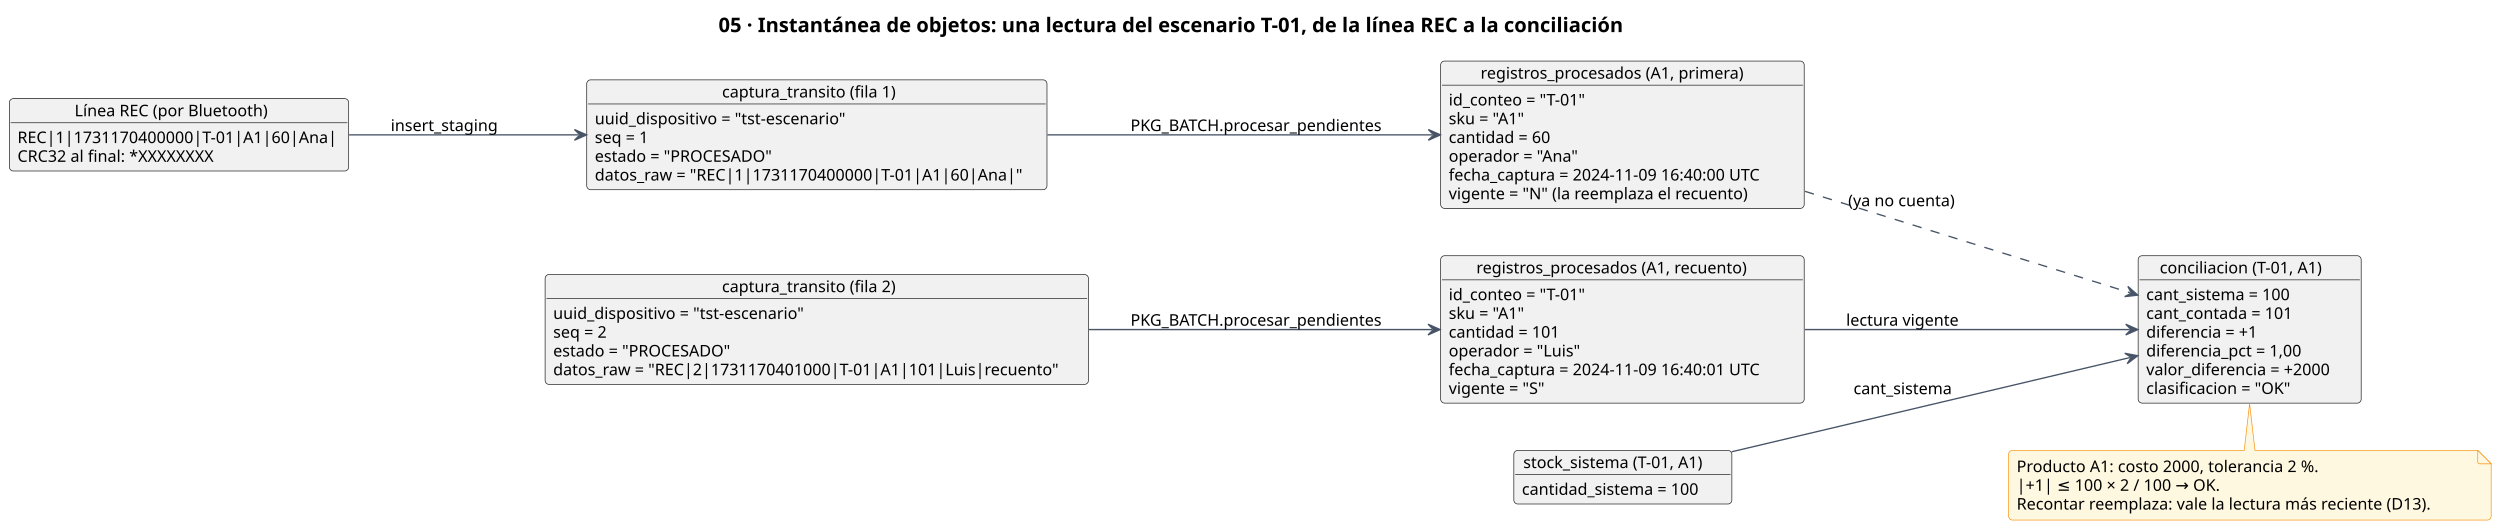
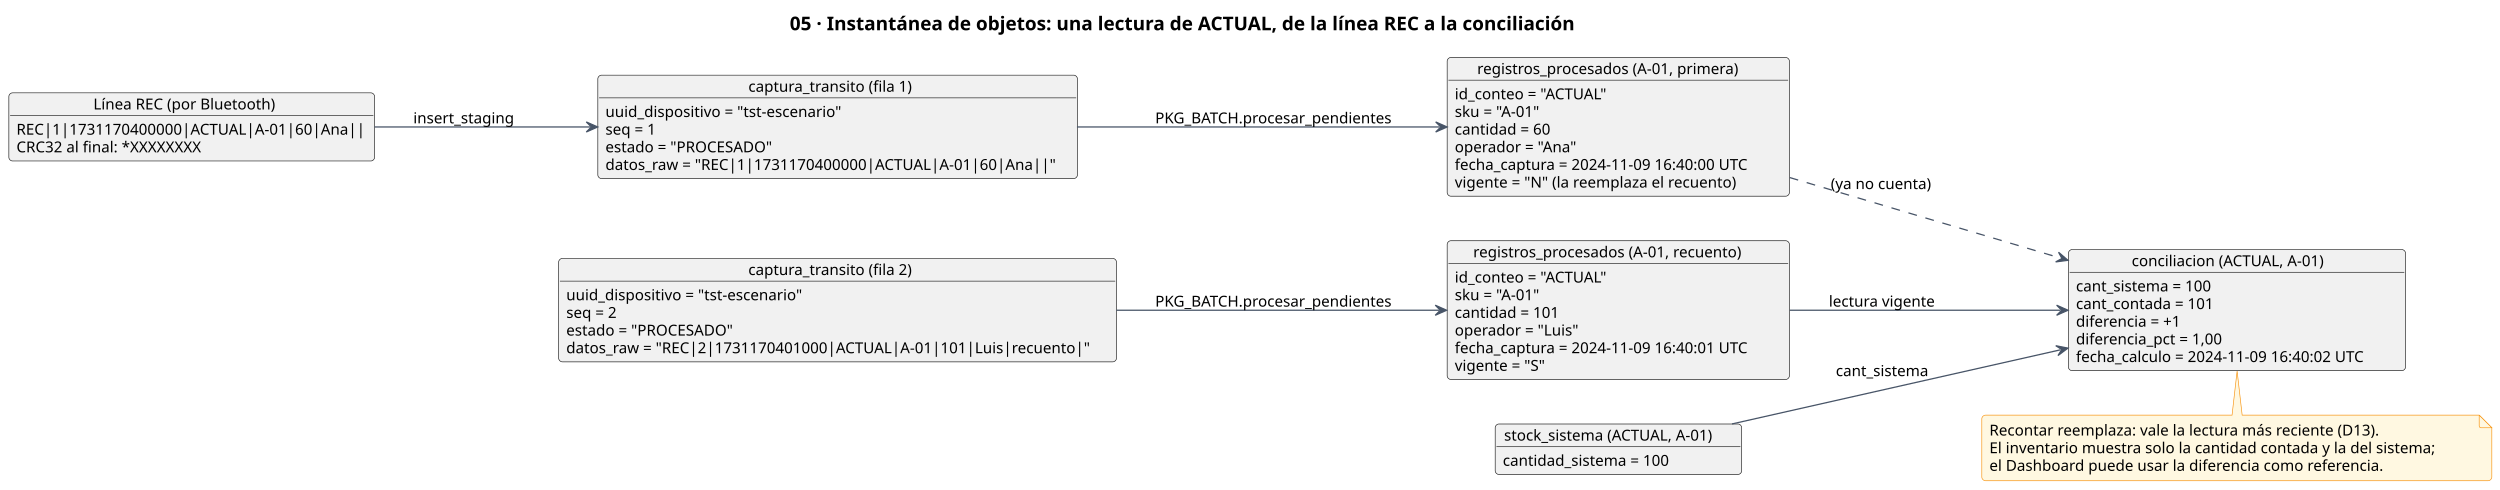
- <svg xmlns="http://www.w3.org/2000/svg" contentStyleType="text/css" height="394px" preserveAspectRatio="none" style="width:1862px;height:394px;background:#FFFFFF;" version="1.1" viewBox="0 0 1862 394" width="1862px" zoomAndPan="magnify">
+ <svg xmlns="http://www.w3.org/2000/svg" contentStyleType="text/css" height="387px" preserveAspectRatio="none" style="width:1978px;height:387px;background:#FFFFFF;" version="1.1" viewBox="0 0 1978 387" width="1978px" zoomAndPan="magnify">
  <defs />
  <g>
-     <text fill="#000000" font-family="sans-serif" font-size="15" font-weight="bold" lengthAdjust="spacing" textLength="778.125" x="535.15" y="23.923">05 · Instantánea de objetos: una lectura del escenario T-01, de la línea REC a la conciliación</text>
+     <text fill="#000000" font-family="sans-serif" font-size="15" font-weight="bold" lengthAdjust="spacing" textLength="714.814" x="624.857" y="23.923">05 · Instantánea de objetos: una lectura de ACTUAL, de la línea REC a la conciliación</text>
    <g id="elem_linea">
-       <rect fill="#F1F1F1" height="53.906" rx="3" ry="3" style="stroke:#181818;stroke-width:0.5;" width="252.697" x="7" y="73.461" />
-       <text fill="#000000" font-family="sans-serif" font-size="12" lengthAdjust="spacing" textLength="155.613" x="55.542" y="86.6">Línea REC (por Bluetooth)</text>
-       <line style="stroke:#181818;stroke-width:0.5;" x1="8" x2="258.697" y1="91.43" y2="91.43" />
-       <text fill="#000000" font-family="sans-serif" font-size="12" lengthAdjust="spacing" textLength="240.697" x="13" y="106.568">REC|1|1731170400000|T-01|A1|60|Ana|</text>
+       <rect fill="#F1F1F1" height="53.906" rx="3" ry="3" style="stroke:#181818;stroke-width:0.5;" width="289.371" x="7" y="73.461" />
+       <text fill="#000000" font-family="sans-serif" font-size="12" lengthAdjust="spacing" textLength="155.613" x="73.879" y="86.6">Línea REC (por Bluetooth)</text>
+       <line style="stroke:#181818;stroke-width:0.5;" x1="8" x2="295.371" y1="91.43" y2="91.43" />
+       <text fill="#000000" font-family="sans-serif" font-size="12" lengthAdjust="spacing" textLength="277.371" x="13" y="106.568">REC|1|1731170400000|ACTUAL|A-01|60|Ana||</text>
      <text fill="#000000" font-family="sans-serif" font-size="12" lengthAdjust="spacing" textLength="164.156" x="13" y="120.537">CRC32 al final: *XXXXXXXX</text>
    </g>
    <g id="elem_t1">
-       <rect fill="#F1F1F1" height="81.844" rx="3" ry="3" style="stroke:#181818;stroke-width:0.5;" width="342.791" x="437" y="59.461" />
-       <text fill="#000000" font-family="sans-serif" font-size="12" lengthAdjust="spacing" textLength="141.269" x="537.761" y="72.6">captura_transito (fila 1)</text>
-       <line style="stroke:#181818;stroke-width:0.5;" x1="438" x2="778.791" y1="77.43" y2="77.43" />
-       <text fill="#000000" font-family="sans-serif" font-size="12" lengthAdjust="spacing" textLength="203.291" x="443" y="92.568">uuid_dispositivo = "tst-escenario"</text>
-       <text fill="#000000" font-family="sans-serif" font-size="12" lengthAdjust="spacing" textLength="46.57" x="443" y="106.537">seq = 1</text>
-       <text fill="#000000" font-family="sans-serif" font-size="12" lengthAdjust="spacing" textLength="144.867" x="443" y="120.506">estado = "PROCESADO"</text>
-       <text fill="#000000" font-family="sans-serif" font-size="12" lengthAdjust="spacing" textLength="330.791" x="443" y="134.475">datos_raw = "REC|1|1731170400000|T-01|A1|60|Ana|"</text>
+       <rect fill="#F1F1F1" height="81.844" rx="3" ry="3" style="stroke:#181818;stroke-width:0.5;" width="379.465" x="473" y="59.461" />
+       <text fill="#000000" font-family="sans-serif" font-size="12" lengthAdjust="spacing" textLength="141.269" x="592.098" y="72.6">captura_transito (fila 1)</text>
+       <line style="stroke:#181818;stroke-width:0.5;" x1="474" x2="851.465" y1="77.43" y2="77.43" />
+       <text fill="#000000" font-family="sans-serif" font-size="12" lengthAdjust="spacing" textLength="203.291" x="479" y="92.568">uuid_dispositivo = "tst-escenario"</text>
+       <text fill="#000000" font-family="sans-serif" font-size="12" lengthAdjust="spacing" textLength="46.57" x="479" y="106.537">seq = 1</text>
+       <text fill="#000000" font-family="sans-serif" font-size="12" lengthAdjust="spacing" textLength="144.867" x="479" y="120.506">estado = "PROCESADO"</text>
+       <text fill="#000000" font-family="sans-serif" font-size="12" lengthAdjust="spacing" textLength="367.465" x="479" y="134.475">datos_raw = "REC|1|1731170400000|ACTUAL|A-01|60|Ana||"</text>
    </g>
    <g id="elem_t2">
-       <rect fill="#F1F1F1" height="81.844" rx="3" ry="3" style="stroke:#181818;stroke-width:0.5;" width="404.69" x="406" y="204.461" />
-       <text fill="#000000" font-family="sans-serif" font-size="12" lengthAdjust="spacing" textLength="141.269" x="537.71" y="217.6">captura_transito (fila 2)</text>
-       <line style="stroke:#181818;stroke-width:0.5;" x1="407" x2="809.689" y1="222.43" y2="222.43" />
-       <text fill="#000000" font-family="sans-serif" font-size="12" lengthAdjust="spacing" textLength="203.291" x="412" y="237.568">uuid_dispositivo = "tst-escenario"</text>
-       <text fill="#000000" font-family="sans-serif" font-size="12" lengthAdjust="spacing" textLength="46.57" x="412" y="251.537">seq = 2</text>
-       <text fill="#000000" font-family="sans-serif" font-size="12" lengthAdjust="spacing" textLength="144.867" x="412" y="265.506">estado = "PROCESADO"</text>
-       <text fill="#000000" font-family="sans-serif" font-size="12" lengthAdjust="spacing" textLength="392.69" x="412" y="279.475">datos_raw = "REC|2|1731170401000|T-01|A1|101|Luis|recuento"</text>
+       <rect fill="#F1F1F1" height="81.844" rx="3" ry="3" style="stroke:#181818;stroke-width:0.5;" width="441.363" x="442" y="204.461" />
+       <text fill="#000000" font-family="sans-serif" font-size="12" lengthAdjust="spacing" textLength="141.269" x="592.047" y="217.6">captura_transito (fila 2)</text>
+       <line style="stroke:#181818;stroke-width:0.5;" x1="443" x2="882.363" y1="222.43" y2="222.43" />
+       <text fill="#000000" font-family="sans-serif" font-size="12" lengthAdjust="spacing" textLength="203.291" x="448" y="237.568">uuid_dispositivo = "tst-escenario"</text>
+       <text fill="#000000" font-family="sans-serif" font-size="12" lengthAdjust="spacing" textLength="46.57" x="448" y="251.537">seq = 2</text>
+       <text fill="#000000" font-family="sans-serif" font-size="12" lengthAdjust="spacing" textLength="144.867" x="448" y="265.506">estado = "PROCESADO"</text>
+       <text fill="#000000" font-family="sans-serif" font-size="12" lengthAdjust="spacing" textLength="429.363" x="448" y="279.475">datos_raw = "REC|2|1731170401000|ACTUAL|A-01|101|Luis|recuento|"</text>
    </g>
    <g id="elem_r1">
-       <rect fill="#F1F1F1" height="109.781" rx="3" ry="3" style="stroke:#181818;stroke-width:0.5;" width="270.768" x="1073" y="45.461" />
-       <text fill="#000000" font-family="sans-serif" font-size="12" lengthAdjust="spacing" textLength="211.336" x="1102.716" y="58.6">registros_procesados (A1, primera)</text>
-       <line style="stroke:#181818;stroke-width:0.5;" x1="1074" x2="1342.768" y1="63.43" y2="63.43" />
-       <text fill="#000000" font-family="sans-serif" font-size="12" lengthAdjust="spacing" textLength="113.578" x="1079" y="78.568">id_conteo = "T-01"</text>
-       <text fill="#000000" font-family="sans-serif" font-size="12" lengthAdjust="spacing" textLength="65.373" x="1079" y="92.537">sku = "A1"</text>
-       <text fill="#000000" font-family="sans-serif" font-size="12" lengthAdjust="spacing" textLength="85.137" x="1079" y="106.506">cantidad = 60</text>
-       <text fill="#000000" font-family="sans-serif" font-size="12" lengthAdjust="spacing" textLength="106.412" x="1079" y="120.475">operador = "Ana"</text>
-       <text fill="#000000" font-family="sans-serif" font-size="12" lengthAdjust="spacing" textLength="258.768" x="1079" y="134.443">fecha_captura = 2024-11-09 16:40:00 UTC</text>
-       <text fill="#000000" font-family="sans-serif" font-size="12" lengthAdjust="spacing" textLength="245.754" x="1079" y="148.412">vigente = "N" (la reemplaza el recuento)</text>
+       <rect fill="#F1F1F1" height="109.781" rx="3" ry="3" style="stroke:#181818;stroke-width:0.5;" width="270.768" x="1145" y="45.461" />
+       <text fill="#000000" font-family="sans-serif" font-size="12" lengthAdjust="spacing" textLength="223.301" x="1168.733" y="58.6">registros_procesados (A-01, primera)</text>
+       <line style="stroke:#181818;stroke-width:0.5;" x1="1146" x2="1414.768" y1="63.43" y2="63.43" />
+       <text fill="#000000" font-family="sans-serif" font-size="12" lengthAdjust="spacing" textLength="134.244" x="1151" y="78.568">id_conteo = "ACTUAL"</text>
+       <text fill="#000000" font-family="sans-serif" font-size="12" lengthAdjust="spacing" textLength="77.338" x="1151" y="92.537">sku = "A-01"</text>
+       <text fill="#000000" font-family="sans-serif" font-size="12" lengthAdjust="spacing" textLength="85.137" x="1151" y="106.506">cantidad = 60</text>
+       <text fill="#000000" font-family="sans-serif" font-size="12" lengthAdjust="spacing" textLength="106.412" x="1151" y="120.475">operador = "Ana"</text>
+       <text fill="#000000" font-family="sans-serif" font-size="12" lengthAdjust="spacing" textLength="258.768" x="1151" y="134.443">fecha_captura = 2024-11-09 16:40:00 UTC</text>
+       <text fill="#000000" font-family="sans-serif" font-size="12" lengthAdjust="spacing" textLength="245.754" x="1151" y="148.412">vigente = "N" (la reemplaza el recuento)</text>
    </g>
    <g id="elem_r2">
-       <rect fill="#F1F1F1" height="109.781" rx="3" ry="3" style="stroke:#181818;stroke-width:0.5;" width="270.768" x="1073" y="190.461" />
-       <text fill="#000000" font-family="sans-serif" font-size="12" lengthAdjust="spacing" textLength="217.647" x="1099.561" y="203.6">registros_procesados (A1, recuento)</text>
-       <line style="stroke:#181818;stroke-width:0.5;" x1="1074" x2="1342.768" y1="208.43" y2="208.43" />
-       <text fill="#000000" font-family="sans-serif" font-size="12" lengthAdjust="spacing" textLength="113.578" x="1079" y="223.568">id_conteo = "T-01"</text>
-       <text fill="#000000" font-family="sans-serif" font-size="12" lengthAdjust="spacing" textLength="65.373" x="1079" y="237.537">sku = "A1"</text>
-       <text fill="#000000" font-family="sans-serif" font-size="12" lengthAdjust="spacing" textLength="92.772" x="1079" y="251.506">cantidad = 101</text>
-       <text fill="#000000" font-family="sans-serif" font-size="12" lengthAdjust="spacing" textLength="107.121" x="1079" y="265.475">operador = "Luis"</text>
-       <text fill="#000000" font-family="sans-serif" font-size="12" lengthAdjust="spacing" textLength="258.768" x="1079" y="279.443">fecha_captura = 2024-11-09 16:40:01 UTC</text>
-       <text fill="#000000" font-family="sans-serif" font-size="12" lengthAdjust="spacing" textLength="81.469" x="1079" y="293.412">vigente = "S"</text>
+       <rect fill="#F1F1F1" height="109.781" rx="3" ry="3" style="stroke:#181818;stroke-width:0.5;" width="270.768" x="1145" y="190.461" />
+       <text fill="#000000" font-family="sans-serif" font-size="12" lengthAdjust="spacing" textLength="229.611" x="1165.578" y="203.6">registros_procesados (A-01, recuento)</text>
+       <line style="stroke:#181818;stroke-width:0.5;" x1="1146" x2="1414.768" y1="208.43" y2="208.43" />
+       <text fill="#000000" font-family="sans-serif" font-size="12" lengthAdjust="spacing" textLength="134.244" x="1151" y="223.568">id_conteo = "ACTUAL"</text>
+       <text fill="#000000" font-family="sans-serif" font-size="12" lengthAdjust="spacing" textLength="77.338" x="1151" y="237.537">sku = "A-01"</text>
+       <text fill="#000000" font-family="sans-serif" font-size="12" lengthAdjust="spacing" textLength="92.772" x="1151" y="251.506">cantidad = 101</text>
+       <text fill="#000000" font-family="sans-serif" font-size="12" lengthAdjust="spacing" textLength="107.121" x="1151" y="265.475">operador = "Luis"</text>
+       <text fill="#000000" font-family="sans-serif" font-size="12" lengthAdjust="spacing" textLength="258.768" x="1151" y="279.443">fecha_captura = 2024-11-09 16:40:01 UTC</text>
+       <text fill="#000000" font-family="sans-serif" font-size="12" lengthAdjust="spacing" textLength="81.469" x="1151" y="293.412">vigente = "S"</text>
    </g>
    <g id="elem_st">
-       <rect fill="#F1F1F1" height="39.938" rx="3" ry="3" style="stroke:#181818;stroke-width:0.5;" width="162.394" x="1127.5" y="335.461" />
-       <text fill="#000000" font-family="sans-serif" font-size="12" lengthAdjust="spacing" textLength="148.394" x="1134.5" y="348.6">stock_sistema (T-01, A1)</text>
-       <line style="stroke:#181818;stroke-width:0.5;" x1="1128.5" x2="1288.895" y1="353.43" y2="353.43" />
-       <text fill="#000000" font-family="sans-serif" font-size="12" lengthAdjust="spacing" textLength="145.74" x="1133.5" y="368.568">cantidad_sistema = 100</text>
+       <rect fill="#F1F1F1" height="39.938" rx="3" ry="3" style="stroke:#181818;stroke-width:0.5;" width="195.025" x="1183" y="335.461" />
+       <text fill="#000000" font-family="sans-serif" font-size="12" lengthAdjust="spacing" textLength="181.025" x="1190" y="348.6">stock_sistema (ACTUAL, A-01)</text>
+       <line style="stroke:#181818;stroke-width:0.5;" x1="1184" x2="1377.025" y1="353.43" y2="353.43" />
+       <text fill="#000000" font-family="sans-serif" font-size="12" lengthAdjust="spacing" textLength="145.74" x="1189" y="368.568">cantidad_sistema = 100</text>
    </g>
    <g id="elem_c">
-       <rect fill="#F1F1F1" height="109.781" rx="3" ry="3" style="stroke:#181818;stroke-width:0.5;" width="166.107" x="1592.5" y="190.461" />
-       <text fill="#000000" font-family="sans-serif" font-size="12" lengthAdjust="spacing" textLength="133.957" x="1608.575" y="203.6">conciliacion (T-01, A1)</text>
-       <line style="stroke:#181818;stroke-width:0.5;" x1="1593.5" x2="1757.607" y1="208.43" y2="208.43" />
-       <text fill="#000000" font-family="sans-serif" font-size="12" lengthAdjust="spacing" textLength="119.818" x="1598.5" y="223.568">cant_sistema = 100</text>
-       <text fill="#000000" font-family="sans-serif" font-size="12" lengthAdjust="spacing" textLength="121.424" x="1598.5" y="237.537">cant_contada = 101</text>
-       <text fill="#000000" font-family="sans-serif" font-size="12" lengthAdjust="spacing" textLength="95.139" x="1598.5" y="251.506">diferencia = +1</text>
-       <text fill="#000000" font-family="sans-serif" font-size="12" lengthAdjust="spacing" textLength="129.088" x="1598.5" y="265.475">diferencia_pct = 1,00</text>
-       <text fill="#000000" font-family="sans-serif" font-size="12" lengthAdjust="spacing" textLength="154.107" x="1598.5" y="279.443">valor_diferencia = +2000</text>
-       <text fill="#000000" font-family="sans-serif" font-size="12" lengthAdjust="spacing" textLength="119.297" x="1598.5" y="293.412">clasificacion = "OK"</text>
+       <rect fill="#F1F1F1" height="95.812" rx="3" ry="3" style="stroke:#181818;stroke-width:0.5;" width="266.766" x="1636.5" y="197.461" />
+       <text fill="#000000" font-family="sans-serif" font-size="12" lengthAdjust="spacing" textLength="166.588" x="1686.589" y="210.6">conciliacion (ACTUAL, A-01)</text>
+       <line style="stroke:#181818;stroke-width:0.5;" x1="1637.5" x2="1902.266" y1="215.43" y2="215.43" />
+       <text fill="#000000" font-family="sans-serif" font-size="12" lengthAdjust="spacing" textLength="119.818" x="1642.5" y="230.568">cant_sistema = 100</text>
+       <text fill="#000000" font-family="sans-serif" font-size="12" lengthAdjust="spacing" textLength="121.424" x="1642.5" y="244.537">cant_contada = 101</text>
+       <text fill="#000000" font-family="sans-serif" font-size="12" lengthAdjust="spacing" textLength="95.139" x="1642.5" y="258.506">diferencia = +1</text>
+       <text fill="#000000" font-family="sans-serif" font-size="12" lengthAdjust="spacing" textLength="129.088" x="1642.5" y="272.475">diferencia_pct = 1,00</text>
+       <text fill="#000000" font-family="sans-serif" font-size="12" lengthAdjust="spacing" textLength="254.766" x="1642.5" y="286.443">fecha_calculo = 2024-11-09 16:40:02 UTC</text>
    </g>
    <g id="elem_GMN9">
-       <path d="M1496,338.461 L1496,384.367 A3,3 0 0 0 1499,387.367 L1852.426,387.367 A3,3 0 0 0 1855.426,384.367 L1855.426,345.461 L1845.426,335.461 L1679.5,335.461 L1675.5,300.481 L1671.5,335.461 L1499,335.461 A3,3 0 0 0 1496,338.461 " fill="#FFF8E1" style="stroke:#F79009;stroke-width:0.5;" />
-       <path d="M1845.426,335.461 L1845.426,343.961 A1.5,1.5 0 0 0 1846.926,345.461 L1855.426,345.461 L1845.426,335.461 " fill="#FFF8E1" style="stroke:#F79009;stroke-width:0.5;" />
-       <text fill="#000000" font-family="sans-serif" font-size="12" lengthAdjust="spacing" textLength="245.537" x="1502" y="351.6">Producto A1: costo 2000, tolerancia 2 %.</text>
-       <text fill="#000000" font-family="sans-serif" font-size="12" lengthAdjust="spacing" textLength="165.07" x="1502" y="365.568">|+1| ≤ 100 × 2 / 100 → OK.</text>
-       <text fill="#000000" font-family="sans-serif" font-size="12" lengthAdjust="spacing" textLength="338.426" x="1502" y="379.537">Recontar reemplaza: vale la lectura más reciente (D13).</text>
+       <path d="M1568,331.461 L1568,377.367 A3,3 0 0 0 1571,380.367 L1968.529,380.367 A3,3 0 0 0 1971.529,377.367 L1971.529,338.461 L1961.529,328.461 L1774,328.461 L1770,293.541 L1766,328.461 L1571,328.461 A3,3 0 0 0 1568,331.461 " fill="#FFF8E1" style="stroke:#F79009;stroke-width:0.5;" />
+       <path d="M1961.529,328.461 L1961.529,336.961 A1.5,1.5 0 0 0 1963.029,338.461 L1971.529,338.461 L1961.529,328.461 " fill="#FFF8E1" style="stroke:#F79009;stroke-width:0.5;" />
+       <text fill="#000000" font-family="sans-serif" font-size="12" lengthAdjust="spacing" textLength="338.426" x="1574" y="344.6">Recontar reemplaza: vale la lectura más reciente (D13).</text>
+       <text fill="#000000" font-family="sans-serif" font-size="12" lengthAdjust="spacing" textLength="382.529" x="1574" y="358.568">El inventario muestra solo la cantidad contada y la del sistema;</text>
+       <text fill="#000000" font-family="sans-serif" font-size="12" lengthAdjust="spacing" textLength="334.852" x="1574" y="372.537">el Dashboard puede usar la diferencia como referencia.</text>
    </g>
    <g id="link_linea_t1">
-       <path codeLine="54" d="M260.01,100.461 C314.2,100.461 372.45,100.461 430.87,100.461 " fill="none" id="linea-to-t1" style="stroke:#475467;stroke-width:1.0;" />
-       <polygon fill="#475467" points="436.87,100.461,427.87,96.461,431.87,100.461,427.87,104.461,436.87,100.461" style="stroke:#475467;stroke-width:1.0;" />
-       <text fill="#000000" font-family="sans-serif" font-size="12" lengthAdjust="spacing" textLength="84.697" x="291" y="97.6">insert_staging</text>
+       <path codeLine="53" d="M296.32,100.461 C351.15,100.461 408.48,100.461 466.86,100.461 " fill="none" id="linea-to-t1" style="stroke:#475467;stroke-width:1.0;" />
+       <polygon fill="#475467" points="472.86,100.461,463.86,96.461,467.86,100.461,463.86,104.461,472.86,100.461" style="stroke:#475467;stroke-width:1.0;" />
+       <text fill="#000000" font-family="sans-serif" font-size="12" lengthAdjust="spacing" textLength="84.697" x="327" y="97.6">insert_staging</text>
    </g>
    <g id="link_t1_r1">
-       <path codeLine="55" d="M780.06,100.461 C872.93,100.461 980.2,100.461 1066.8,100.461 " fill="none" id="t1-to-r1" style="stroke:#475467;stroke-width:1.0;" />
-       <polygon fill="#475467" points="1072.8,100.461,1063.8,96.461,1067.8,100.461,1063.8,104.461,1072.8,100.461" style="stroke:#475467;stroke-width:1.0;" />
-       <text fill="#000000" font-family="sans-serif" font-size="12" lengthAdjust="spacing" textLength="200.69" x="842" y="97.6">PKG_BATCH.procesar_pendientes</text>
+       <path codeLine="54" d="M852.09,100.461 C946.71,100.461 1053.13,100.461 1138.92,100.461 " fill="none" id="t1-to-r1" style="stroke:#475467;stroke-width:1.0;" />
+       <polygon fill="#475467" points="1144.92,100.461,1135.92,96.461,1139.92,100.461,1135.92,104.461,1144.92,100.461" style="stroke:#475467;stroke-width:1.0;" />
+       <text fill="#000000" font-family="sans-serif" font-size="12" lengthAdjust="spacing" textLength="200.69" x="914" y="97.6">PKG_BATCH.procesar_pendientes</text>
    </g>
    <g id="link_t2_r2">
-       <path codeLine="56" d="M811.12,245.461 C897.25,245.461 989.47,245.461 1066.6,245.461 " fill="none" id="t2-to-r2" style="stroke:#475467;stroke-width:1.0;" />
-       <polygon fill="#475467" points="1072.6,245.461,1063.6,241.461,1067.6,245.461,1063.6,249.461,1072.6,245.461" style="stroke:#475467;stroke-width:1.0;" />
-       <text fill="#000000" font-family="sans-serif" font-size="12" lengthAdjust="spacing" textLength="200.69" x="842" y="242.6">PKG_BATCH.procesar_pendientes</text>
+       <path codeLine="55" d="M883.28,245.461 C970.53,245.461 1062.08,245.461 1138.56,245.461 " fill="none" id="t2-to-r2" style="stroke:#475467;stroke-width:1.0;" />
+       <polygon fill="#475467" points="1144.56,245.461,1135.56,241.461,1139.56,245.461,1135.56,249.461,1144.56,245.461" style="stroke:#475467;stroke-width:1.0;" />
+       <text fill="#000000" font-family="sans-serif" font-size="12" lengthAdjust="spacing" textLength="200.69" x="914" y="242.6">PKG_BATCH.procesar_pendientes</text>
    </g>
    <g id="link_r1_c">
-       <path codeLine="57" d="M1344.31,142.501 C1424.5,167.501 1517.912,196.635 1586.512,218.025 " fill="none" id="r1-to-c" style="stroke:#475467;stroke-width:1.0;stroke-dasharray:7.0,7.0;" />
-       <polygon fill="#475467" points="1592.24,219.811,1584.839,213.313,1587.467,218.323,1582.457,220.951,1592.24,219.811" style="stroke:#475467;stroke-width:1.0;" />
-       <text fill="#000000" font-family="sans-serif" font-size="12" lengthAdjust="spacing" textLength="87.644" x="1376.5" y="153.6">(ya no cuenta)</text>
+       <path codeLine="56" d="M1416,140.471 C1484.63,160.881 1562.069,183.91 1630.449,204.25 " fill="none" id="r1-to-c" style="stroke:#475467;stroke-width:1.0;stroke-dasharray:7.0,7.0;" />
+       <polygon fill="#475467" points="1636.2,205.961,1628.714,199.561,1631.408,204.535,1626.433,207.229,1636.2,205.961" style="stroke:#475467;stroke-width:1.0;" />
+       <text fill="#000000" font-family="sans-serif" font-size="12" lengthAdjust="spacing" textLength="87.644" x="1448.5" y="149.6">(ya no cuenta)</text>
    </g>
    <g id="link_r2_c">
-       <path codeLine="58" d="M1344.31,245.461 C1424.5,245.461 1517.64,245.461 1586.24,245.461 " fill="none" id="r2-to-c" style="stroke:#475467;stroke-width:1.0;" />
-       <polygon fill="#475467" points="1592.24,245.461,1583.24,241.461,1587.24,245.461,1583.24,249.461,1592.24,245.461" style="stroke:#475467;stroke-width:1.0;" />
-       <text fill="#000000" font-family="sans-serif" font-size="12" lengthAdjust="spacing" textLength="90.856" x="1375" y="242.6">lectura vigente</text>
+       <path codeLine="57" d="M1416,245.461 C1484.63,245.461 1561.82,245.461 1630.2,245.461 " fill="none" id="r2-to-c" style="stroke:#475467;stroke-width:1.0;" />
+       <polygon fill="#475467" points="1636.2,245.461,1627.2,241.461,1631.2,245.461,1627.2,249.461,1636.2,245.461" style="stroke:#475467;stroke-width:1.0;" />
+       <text fill="#000000" font-family="sans-serif" font-size="12" lengthAdjust="spacing" textLength="90.856" x="1447" y="242.6">lectura vigente</text>
    </g>
    <g id="link_st_c">
-       <path codeLine="59" d="M1289.7,336.491 C1374.27,316.481 1500.991,286.502 1586.351,266.312 " fill="none" id="st-to-c" style="stroke:#475467;stroke-width:1.0;" />
-       <polygon fill="#475467" points="1592.19,264.931,1582.511,263.11,1587.324,266.082,1584.352,270.895,1592.19,264.931" style="stroke:#475467;stroke-width:1.0;" />
-       <text fill="#000000" font-family="sans-serif" font-size="12" lengthAdjust="spacing" textLength="79.231" x="1380.5" y="293.6">cant_sistema</text>
+       <path codeLine="58" d="M1370.35,335.411 C1444.64,318.651 1545.847,295.812 1630.317,276.752 " fill="none" id="st-to-c" style="stroke:#475467;stroke-width:1.0;" />
+       <polygon fill="#475467" points="1636.17,275.431,1626.51,273.51,1631.293,276.531,1628.271,281.314,1636.17,275.431" style="stroke:#475467;stroke-width:1.0;" />
+       <text fill="#000000" font-family="sans-serif" font-size="12" lengthAdjust="spacing" textLength="79.231" x="1452.5" y="297.6">cant_sistema</text>
    </g>
  </g>
</svg>
